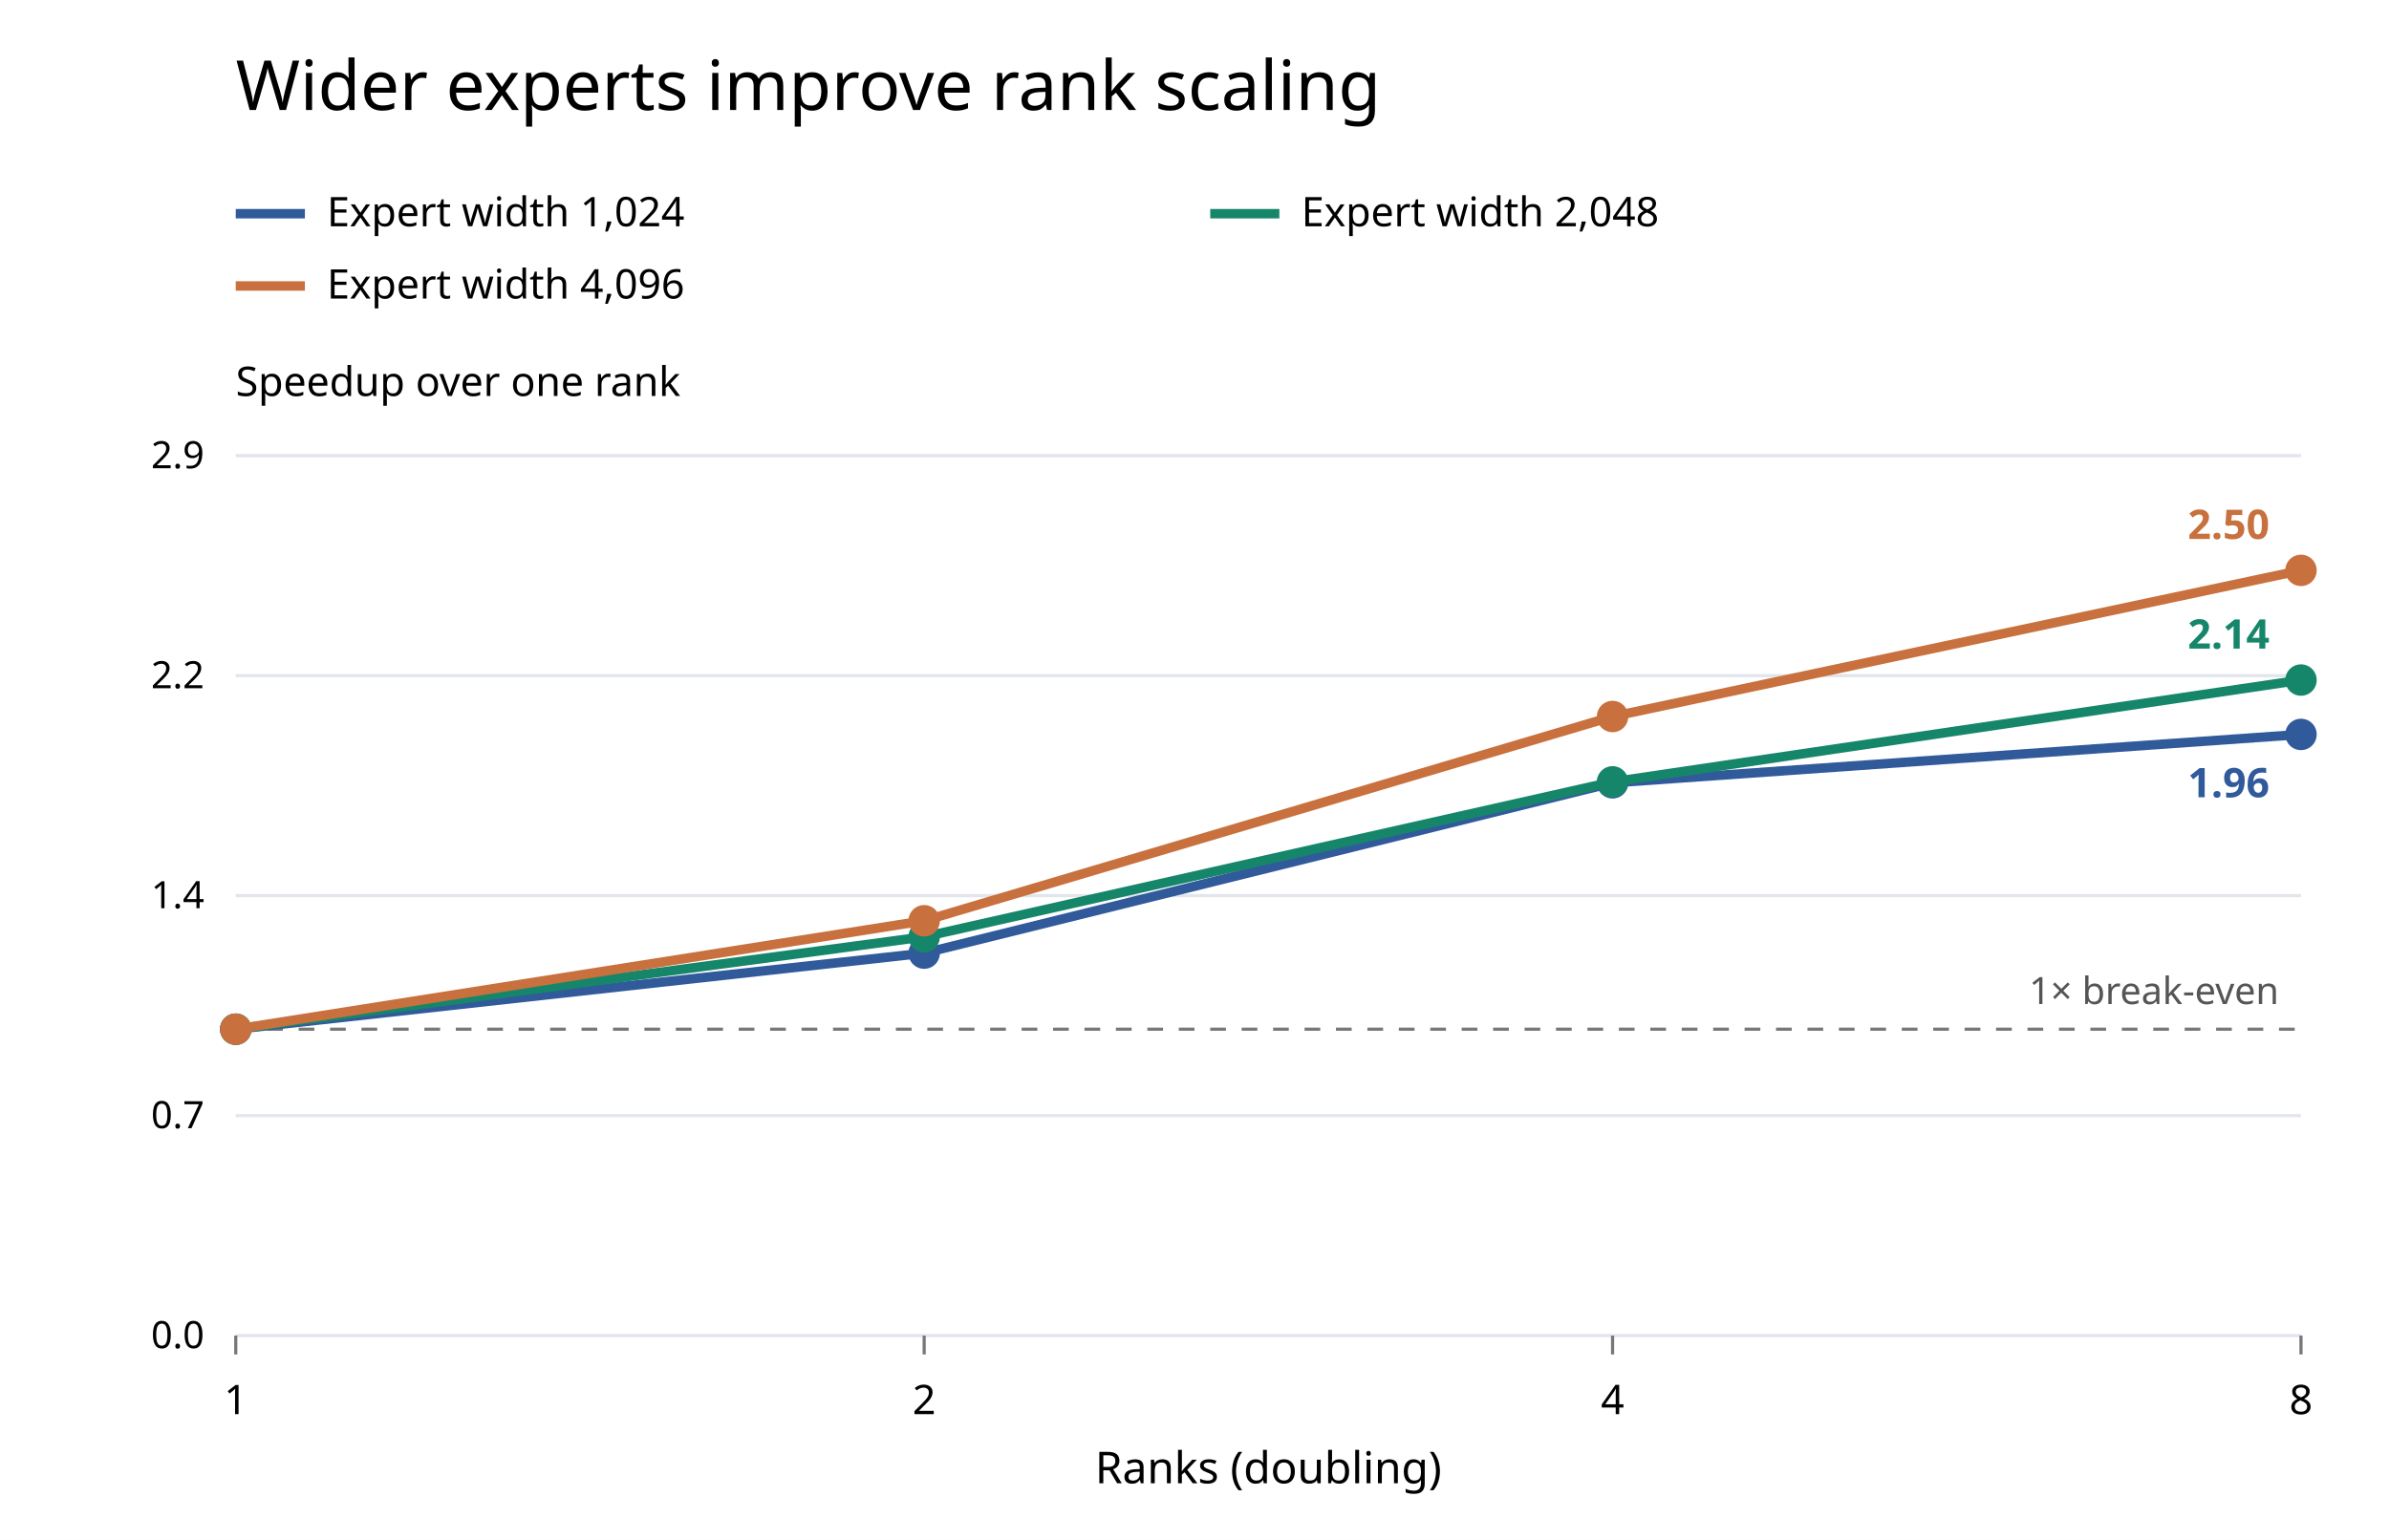
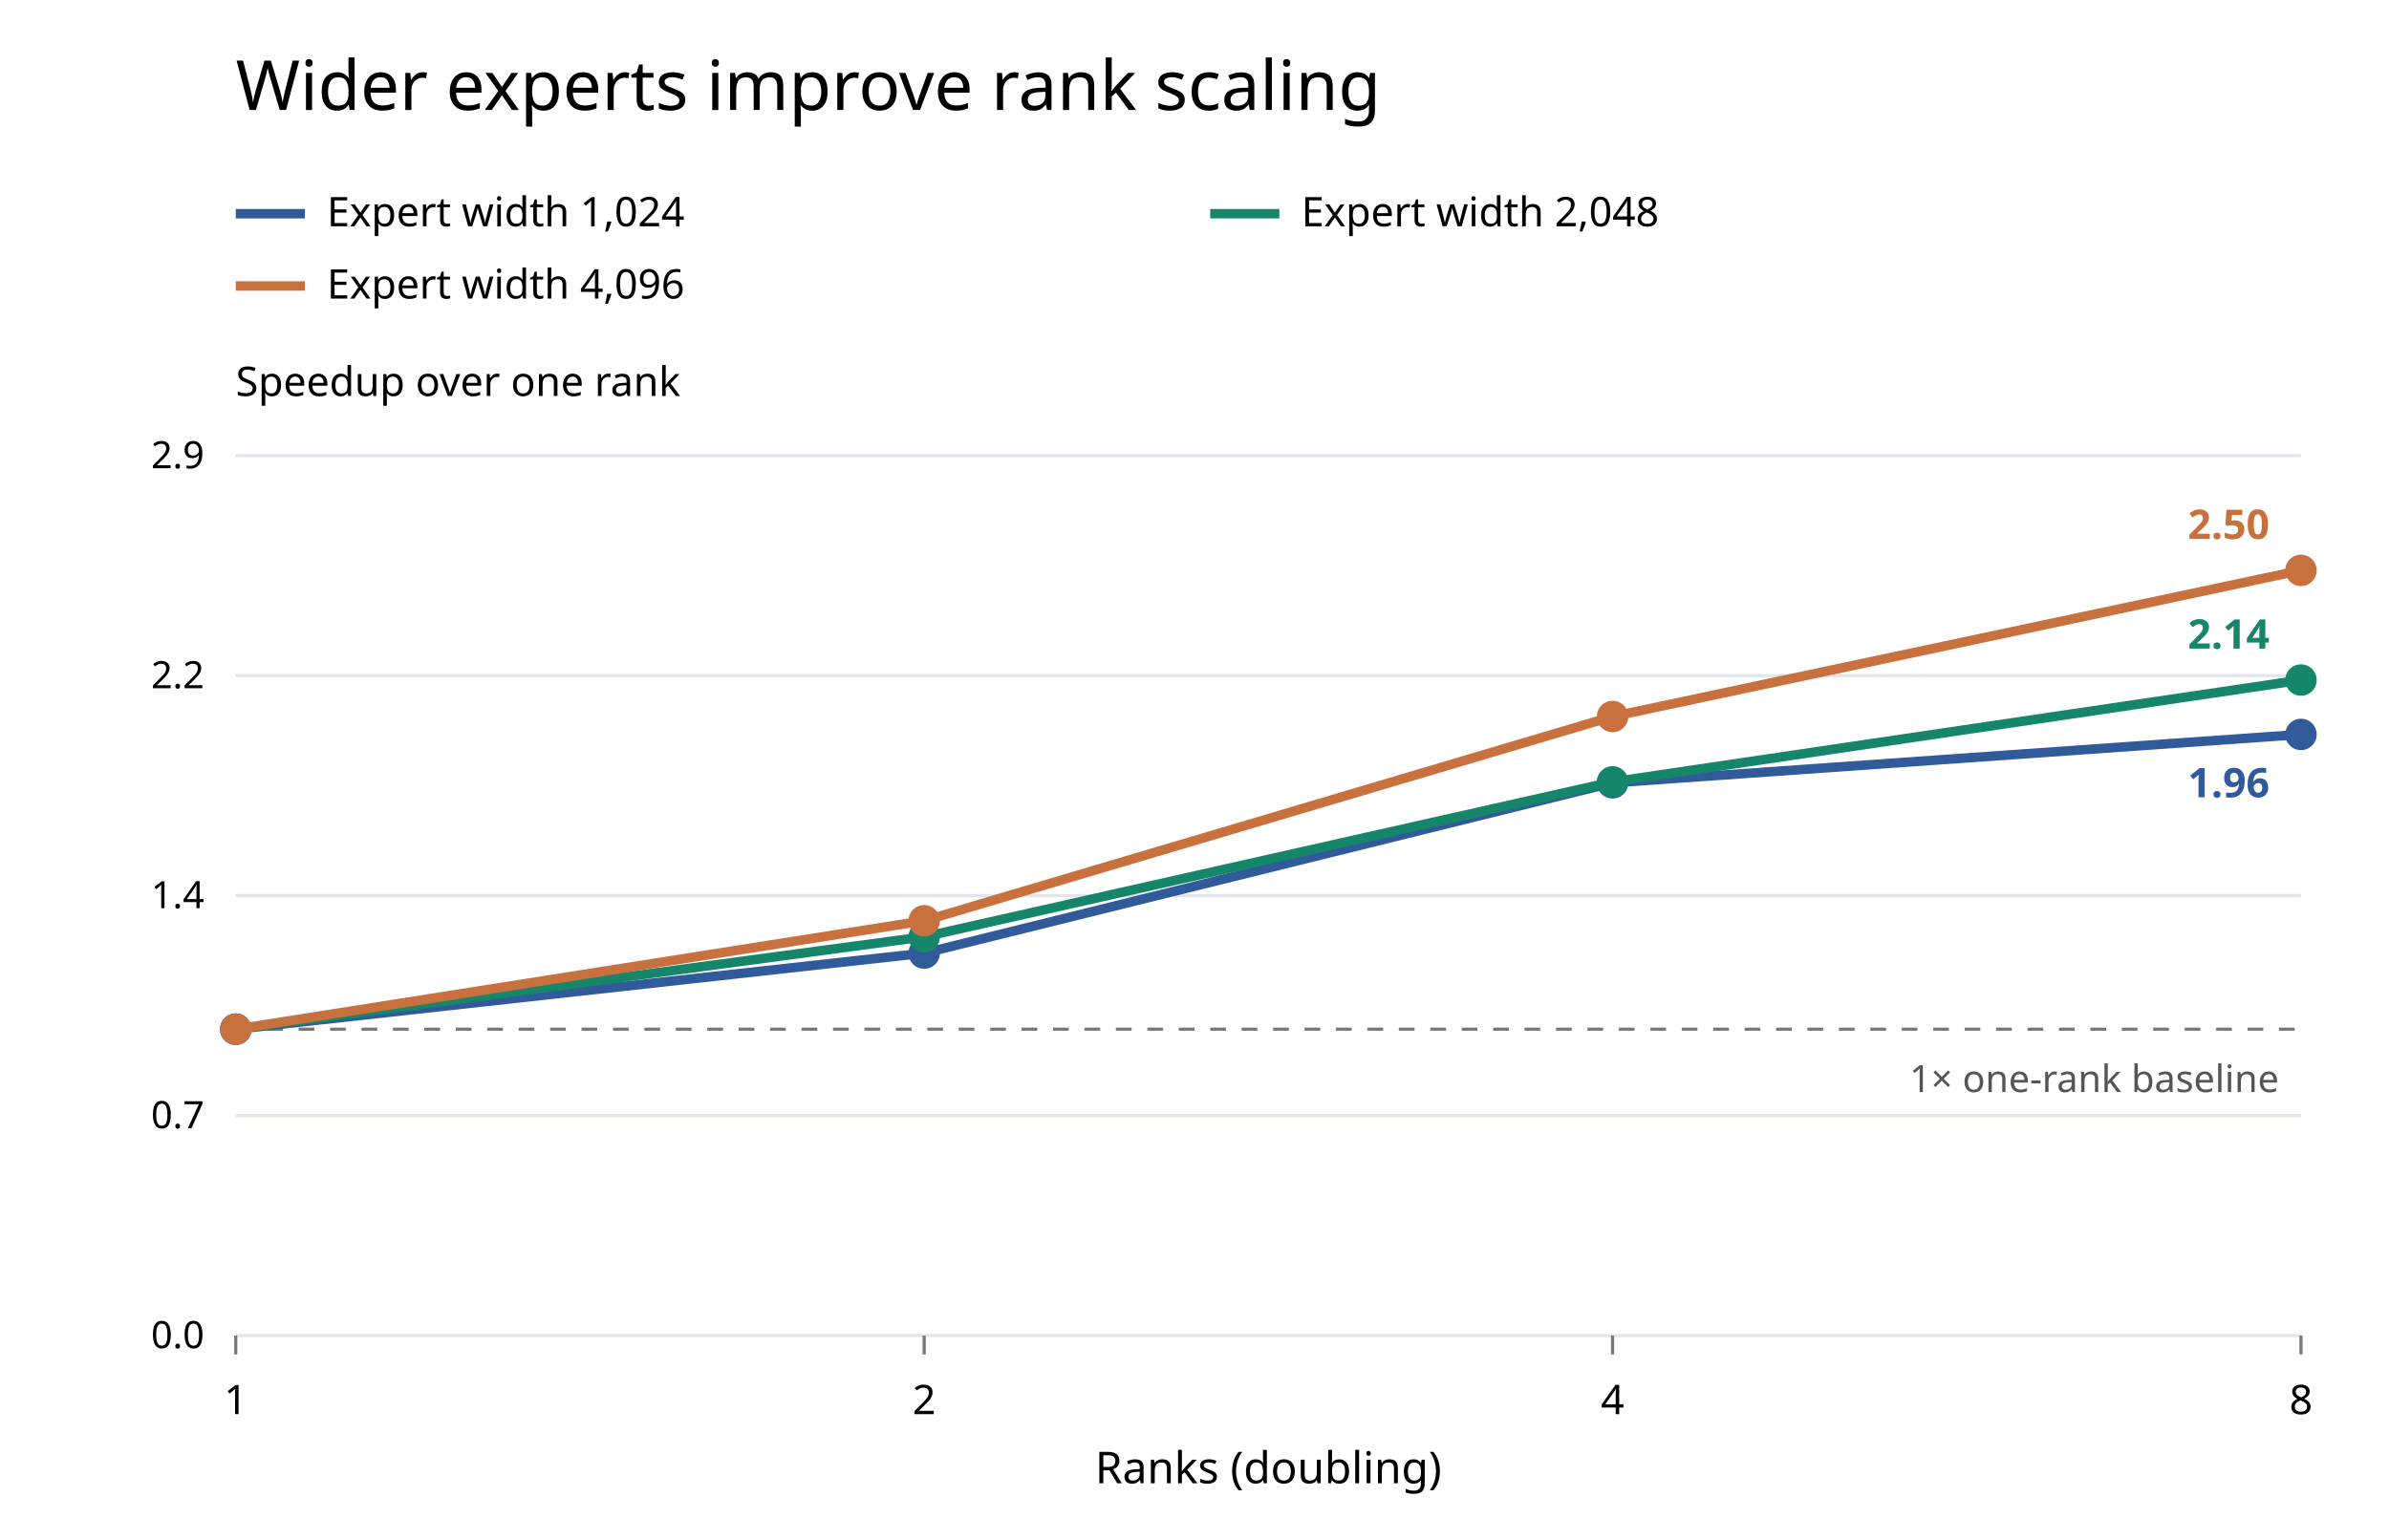
<svg xmlns="http://www.w3.org/2000/svg" viewBox="0 0 760 490">
  <rect width="100%" height="100%" fill="white" />
  <text x="75" y="35" font-family="sans-serif" font-size="22">Wider experts improve rank scaling</text>
  <text x="75" y="126" font-family="sans-serif" font-size="13">Speedup over one rank</text>
  <line x1="75" x2="732" y1="425.0" y2="425.0" stroke="#e2e5eb" />
  <text x="65" y="429.0" text-anchor="end" font-family="sans-serif" font-size="12">0.0</text>
  <line x1="75" x2="732" y1="355.0" y2="355.0" stroke="#e2e5eb" />
  <text x="65" y="359.0" text-anchor="end" font-family="sans-serif" font-size="12">0.7</text>
  <line x1="75" x2="732" y1="285.0" y2="285.0" stroke="#e2e5eb" />
  <text x="65" y="289.0" text-anchor="end" font-family="sans-serif" font-size="12">1.4</text>
  <line x1="75" x2="732" y1="215.0" y2="215.0" stroke="#e2e5eb" />
  <text x="65" y="219.0" text-anchor="end" font-family="sans-serif" font-size="12">2.2</text>
  <line x1="75" x2="732" y1="145.0" y2="145.0" stroke="#e2e5eb" />
  <text x="65" y="149.0" text-anchor="end" font-family="sans-serif" font-size="12">2.9</text>
  <line x1="75.0" x2="75.0" y1="425" y2="431" stroke="#777" />
  <text x="75.0" y="450" text-anchor="middle" font-family="sans-serif" font-size="13">1</text>
  <line x1="294.0" x2="294.0" y1="425" y2="431" stroke="#777" />
  <text x="294.0" y="450" text-anchor="middle" font-family="sans-serif" font-size="13">2</text>
  <line x1="513.0" x2="513.0" y1="425" y2="431" stroke="#777" />
  <text x="513.0" y="450" text-anchor="middle" font-family="sans-serif" font-size="13">4</text>
  <line x1="732.0" x2="732.0" y1="425" y2="431" stroke="#777" />
  <text x="732.0" y="450" text-anchor="middle" font-family="sans-serif" font-size="13">8</text>
  <line x1="75" x2="732" y1="327.5" y2="327.5" stroke="#777" stroke-dasharray="5 5" />
-   <text x="725" y="319.5" text-anchor="end" font-family="sans-serif" font-size="12" fill="#555">1× break-even</text>
+   <text x="725" y="347.5" text-anchor="end" font-family="sans-serif" font-size="12" fill="#555">1× one-rank baseline</text>
  <polyline points="75.0,327.5 294.0,303.3 513.0,249.1 732.0,233.7" fill="none" stroke="#315a9b" stroke-width="3" />
  <circle cx="75.0" cy="327.5" r="5" fill="#315a9b" />
  <circle cx="294.0" cy="303.3" r="5" fill="#315a9b" />
  <circle cx="513.0" cy="249.1" r="5" fill="#315a9b" />
  <circle cx="732.0" cy="233.7" r="5" fill="#315a9b" />
  <text x="722.0" y="253.7" text-anchor="end" font-family="sans-serif" font-size="13" font-weight="bold" fill="#315a9b">1.96</text>
  <line x1="75" x2="97" y1="68" y2="68" stroke="#315a9b" stroke-width="3" />
  <text x="104" y="72" font-family="sans-serif" font-size="13">Expert width 1,024</text>
  <polyline points="75.0,327.5 294.0,298.1 513.0,248.8 732.0,216.4" fill="none" stroke="#16866a" stroke-width="3" />
  <circle cx="75.0" cy="327.5" r="5" fill="#16866a" />
  <circle cx="294.0" cy="298.1" r="5" fill="#16866a" />
  <circle cx="513.0" cy="248.8" r="5" fill="#16866a" />
  <circle cx="732.0" cy="216.4" r="5" fill="#16866a" />
  <text x="722.0" y="206.4" text-anchor="end" font-family="sans-serif" font-size="13" font-weight="bold" fill="#16866a">2.14</text>
  <line x1="385" x2="407" y1="68" y2="68" stroke="#16866a" stroke-width="3" />
  <text x="414" y="72" font-family="sans-serif" font-size="13">Expert width 2,048</text>
  <polyline points="75.0,327.5 294.0,293.0 513.0,228.0 732.0,181.5" fill="none" stroke="#c8713e" stroke-width="3" />
  <circle cx="75.0" cy="327.5" r="5" fill="#c8713e" />
  <circle cx="294.0" cy="293.0" r="5" fill="#c8713e" />
  <circle cx="513.0" cy="228.0" r="5" fill="#c8713e" />
  <circle cx="732.0" cy="181.5" r="5" fill="#c8713e" />
  <text x="722.0" y="171.5" text-anchor="end" font-family="sans-serif" font-size="13" font-weight="bold" fill="#c8713e">2.50</text>
  <line x1="75" x2="97" y1="91" y2="91" stroke="#c8713e" stroke-width="3" />
  <text x="104" y="95" font-family="sans-serif" font-size="13">Expert width 4,096</text>
  <text x="403.5" y="472" text-anchor="middle" font-family="sans-serif" font-size="14">Ranks (doubling)</text>
</svg>
